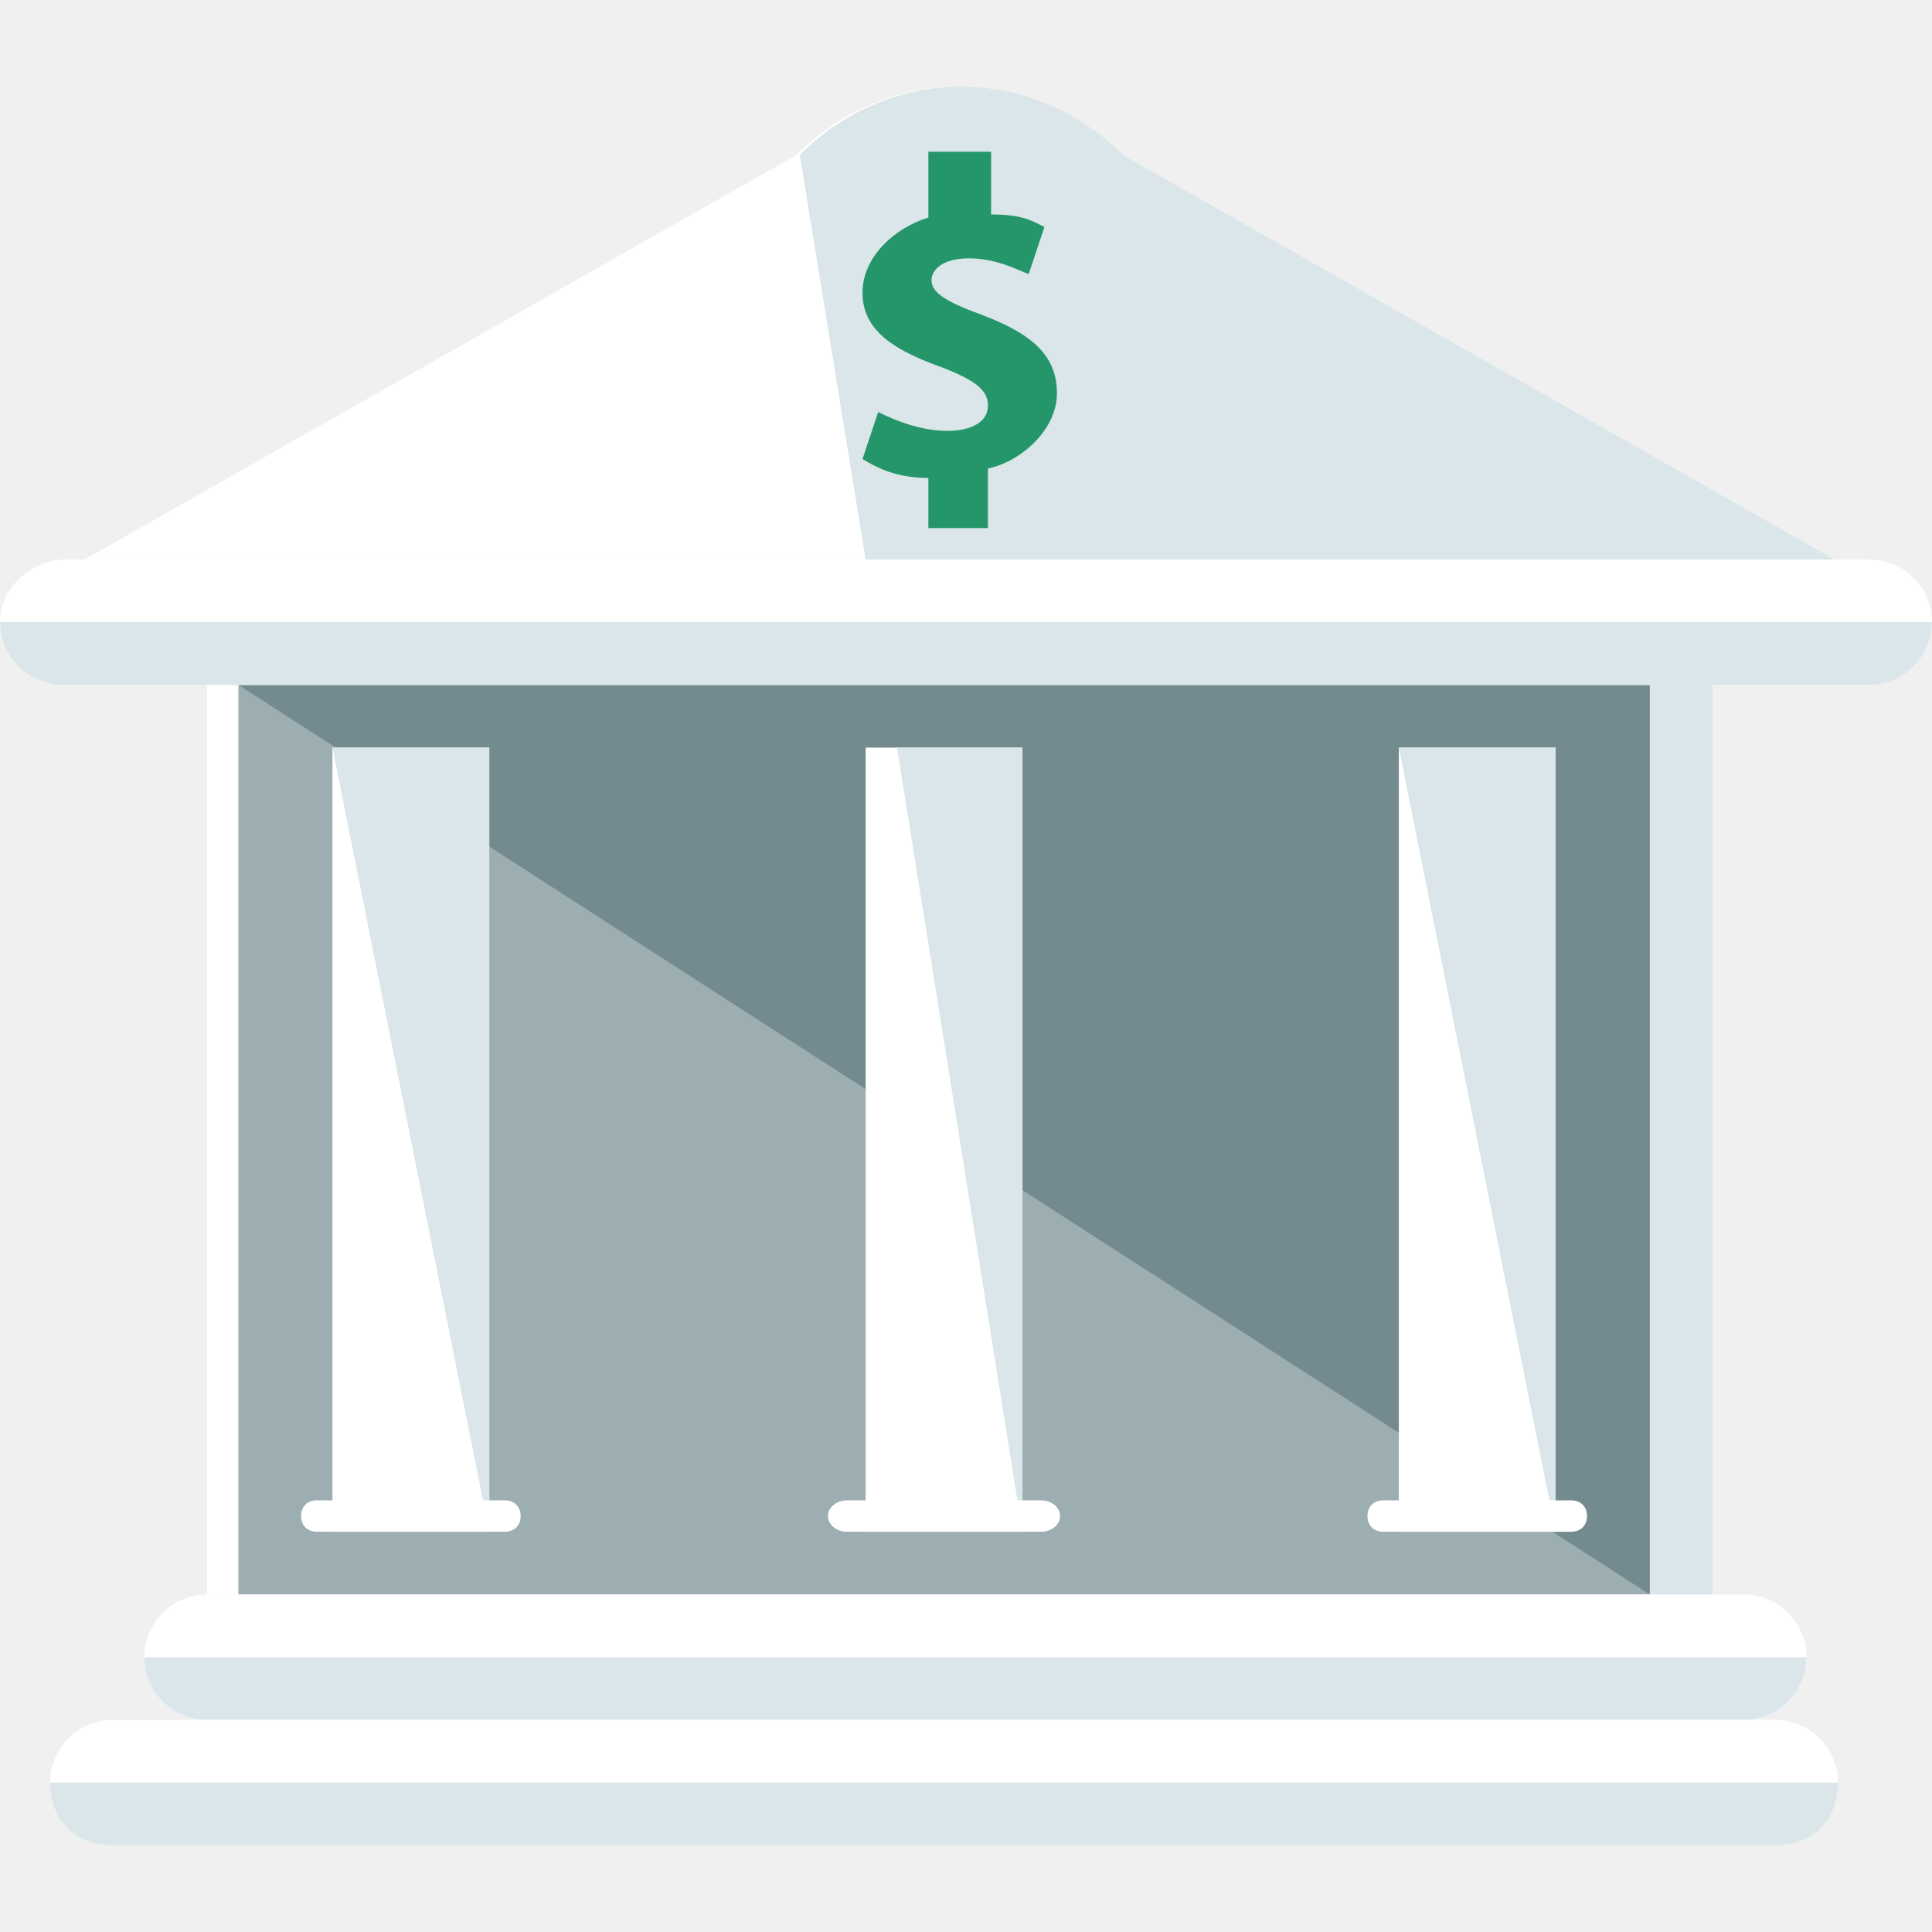
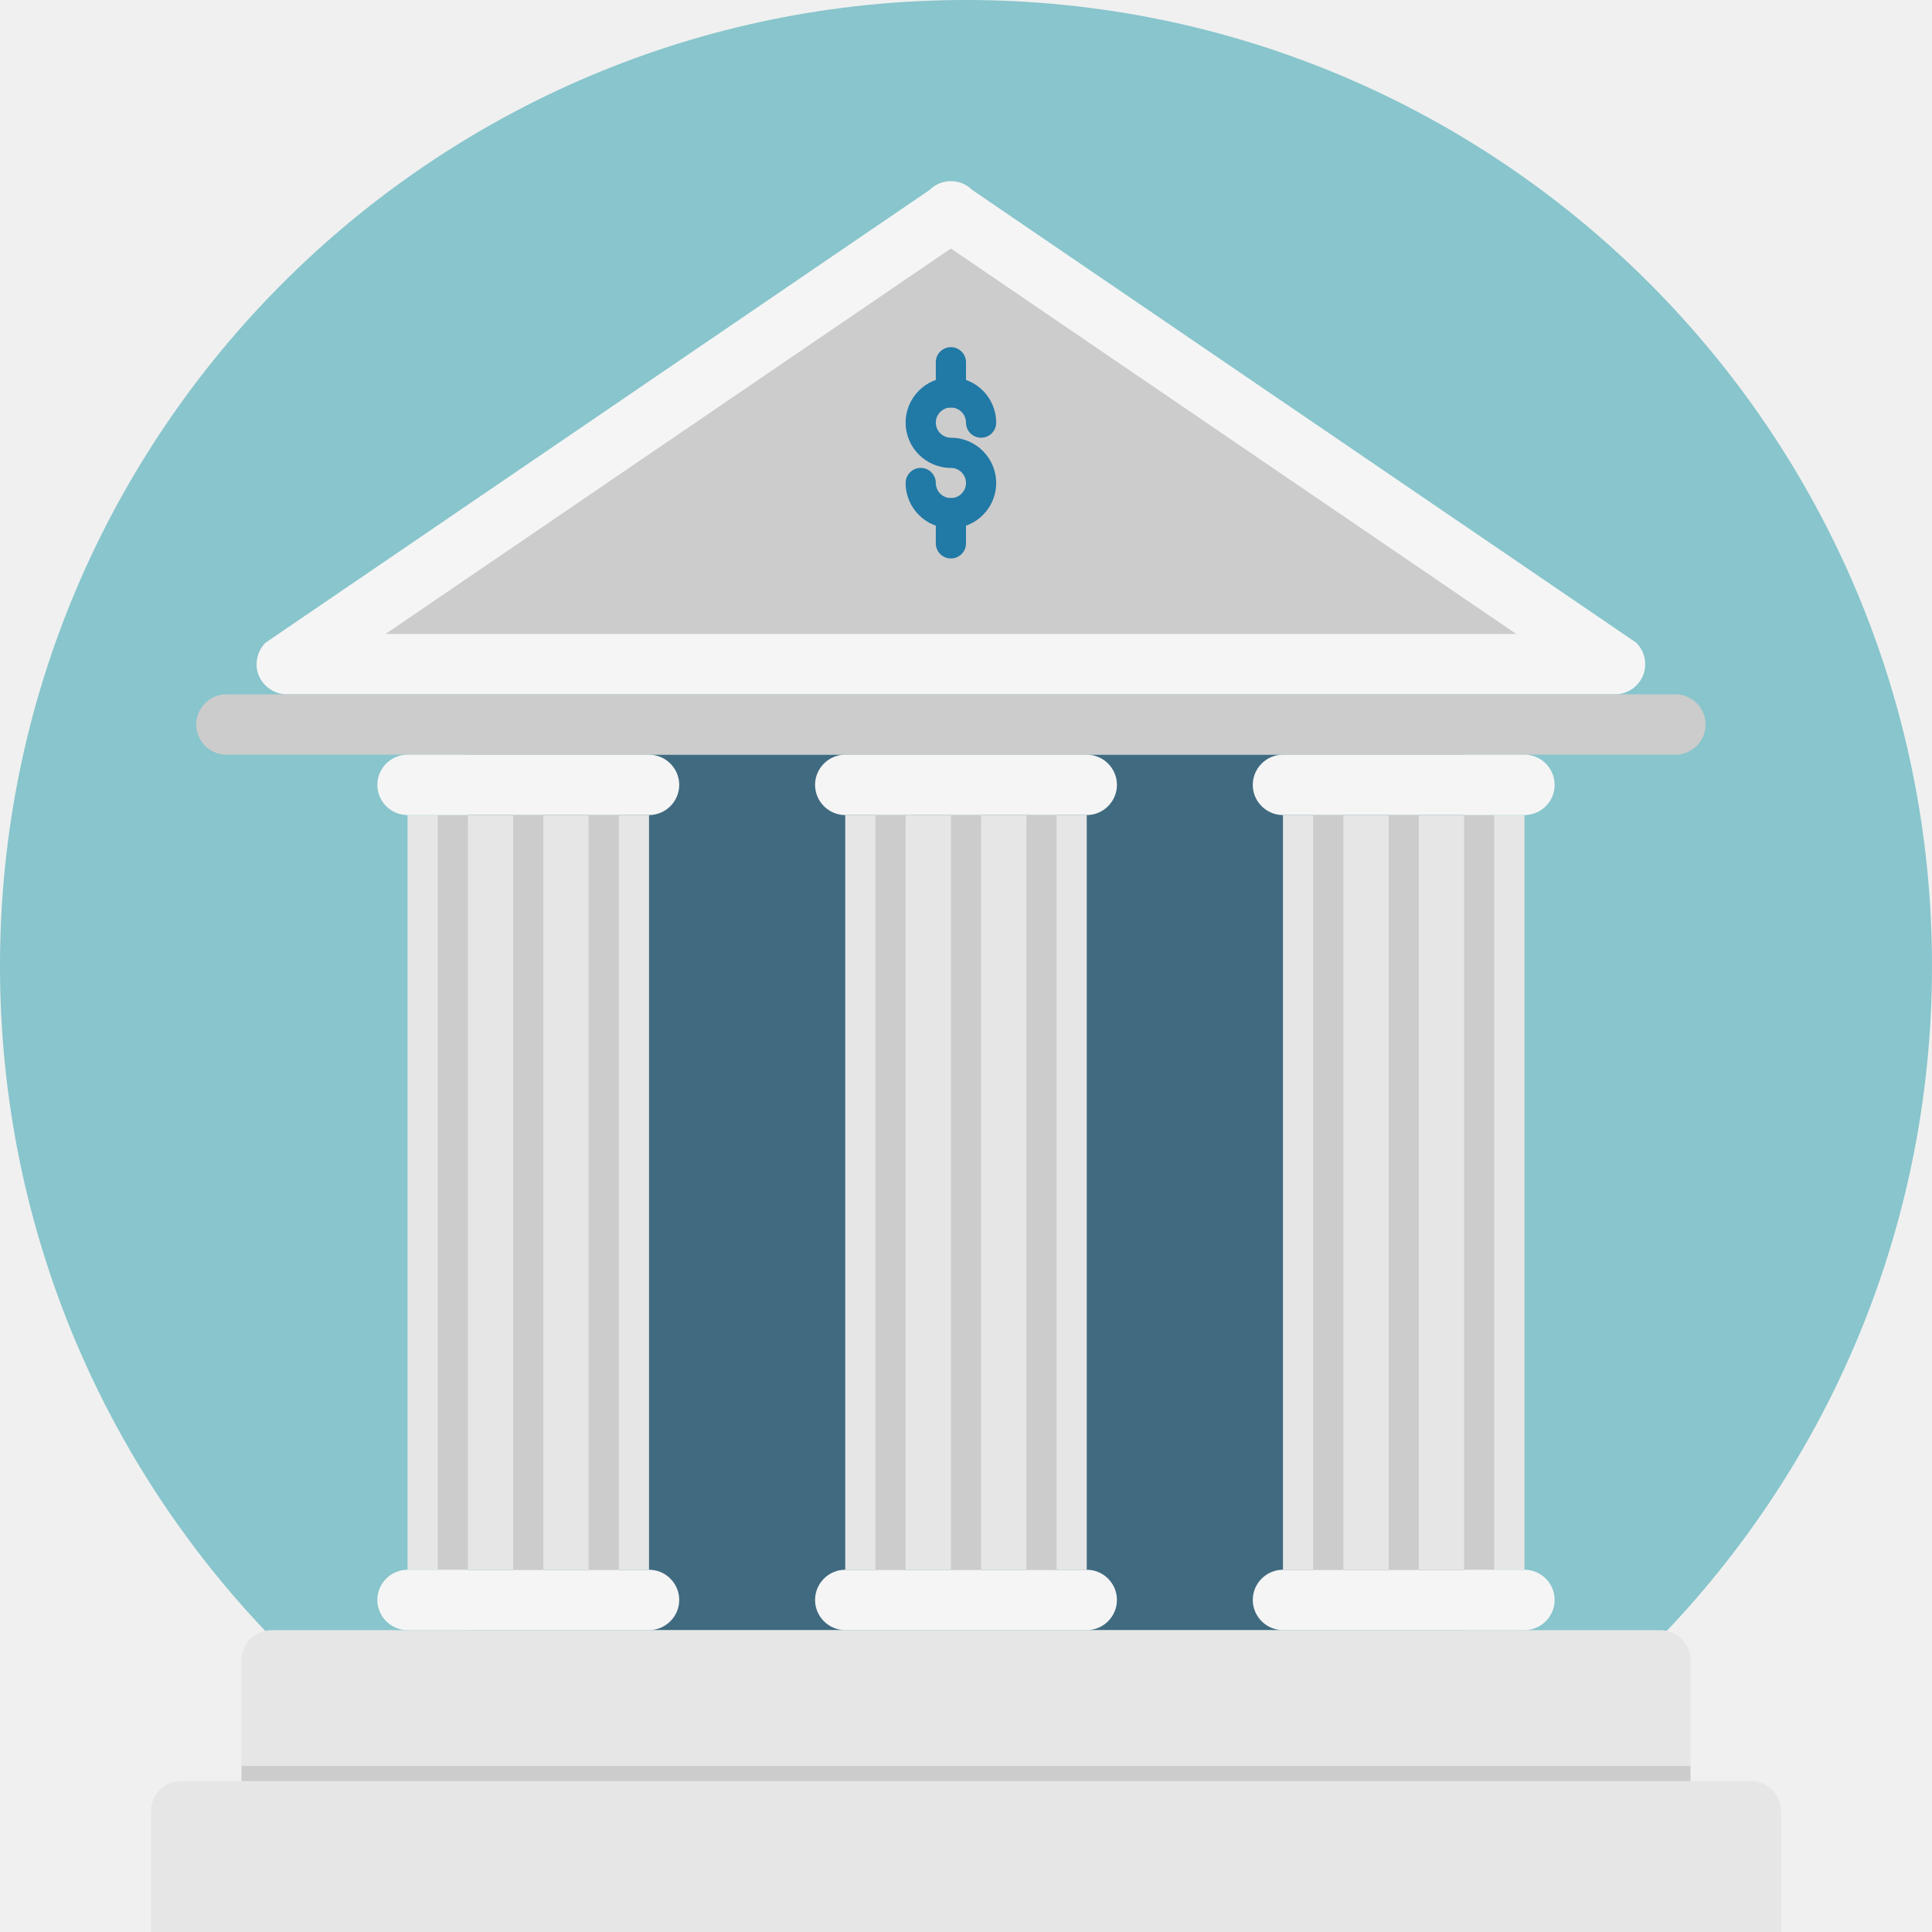
- <svg xmlns="http://www.w3.org/2000/svg" t="1607995638188" class="icon" viewBox="0 0 1024 1024" version="1.1" p-id="9852" width="200" height="200">
+ <svg xmlns="http://www.w3.org/2000/svg" t="1607998937636" class="icon" viewBox="0 0 1024 1024" version="1.1" p-id="4681" width="200" height="200">
  <defs>
    <style type="text/css" />
  </defs>
-   <path d="M109.714 363.013h66.494v482.078h-66.494z" fill="#FFFFFF" p-id="9853" />
-   <path d="M841.143 363.013h66.494v482.078h-66.494z" fill="#DAE6EA" p-id="9854" />
-   <path d="M126.338 363.013h748.052v482.078h-748.052z" fill="#9DAEB2" p-id="9855" />
-   <path d="M126.338 363.013h748.052v482.078" fill="#738A8E" p-id="9856" />
-   <path d="M1024 329.766c0 18.286-14.961 33.247-33.247 33.247H33.247c-18.286 0-33.247-14.961-33.247-33.247s16.623-33.247 34.909-33.247h955.844c18.286 0 33.247 14.961 33.247 33.247z" fill="#FFFFFF" p-id="9857" />
-   <path d="M1024 329.766c0 18.286-14.961 33.247-33.247 33.247H33.247c-18.286 0-33.247-14.961-33.247-33.247" fill="#DAE6EA" p-id="9858" />
-   <path d="M957.506 878.338c0 18.286-14.961 33.247-33.247 33.247h-814.545c-18.286 0-33.247-14.961-33.247-33.247s14.961-33.247 33.247-33.247h814.545c18.286 0 33.247 14.961 33.247 33.247z" fill="#FFFFFF" p-id="9859" />
-   <path d="M957.506 878.338c0 18.286-14.961 33.247-33.247 33.247h-814.545c-18.286 0-33.247-14.961-33.247-33.247" fill="#DAE6EA" p-id="9860" />
-   <path d="M974.13 944.831c0 18.286-14.961 33.247-33.247 33.247h-881.039c-18.286 0-33.247-14.961-33.247-33.247s14.961-33.247 33.247-33.247h881.039c18.286 0 33.247 14.961 33.247 33.247z" fill="#FFFFFF" p-id="9861" />
-   <path d="M974.13 944.831c0 19.948-13.299 33.247-33.247 33.247h-881.039c-19.948 0-33.247-13.299-33.247-33.247" fill="#DAE6EA" p-id="9862" />
-   <path d="M972.468 296.519L595.117 82.078c-48.208-48.208-124.675-48.208-172.883 0L44.883 296.519H972.468z" fill="#FFFFFF" p-id="9863" />
-   <path d="M458.805 296.519H972.468L595.117 82.078c-48.208-48.208-123.013-48.208-171.221 0" fill="#DAE6EA" p-id="9864" />
-   <path d="M492.052 279.896v-26.597c-16.623 0-26.597-4.987-34.909-9.974l8.312-24.935c9.974 4.987 23.273 9.974 36.571 9.974s21.61-4.987 21.61-13.299-6.649-13.299-23.273-19.948c-23.273-8.312-43.221-18.286-43.221-39.896 0-19.948 18.286-34.909 34.909-39.896V80.416h33.247v33.247c16.623 0 21.61 3.325 28.26 6.649l-8.312 24.935c-4.987-1.662-16.623-8.312-31.584-8.312-14.961 0-19.948 6.649-19.948 11.636 0 6.649 8.312 11.636 26.597 18.286 26.597 9.974 39.896 21.61 39.896 41.558s-19.948 36.571-36.571 39.896v31.584h-31.584z" fill="#24966A" p-id="9865" />
-   <path d="M176.208 396.26h83.117v415.584h-83.117z" fill="#FFFFFF" p-id="9866" />
-   <path d="M176.208 396.26h83.117v415.584" fill="#DAE6EA" p-id="9867" />
-   <path d="M275.948 803.532c0 4.987-3.325 8.312-8.312 8.312h-99.74c-4.987 0-8.312-3.325-8.312-8.312s3.325-8.312 8.312-8.312h99.74c4.987 0 8.312 3.325 8.312 8.312zM458.805 396.26h83.117v415.584h-83.117z" fill="#FFFFFF" p-id="9868" />
-   <path d="M475.429 396.26h66.494v415.584" fill="#DAE6EA" p-id="9869" />
-   <path d="M561.87 803.532c0 4.987-4.987 8.312-9.974 8.312H448.831c-4.987 0-9.974-3.325-9.974-8.312s4.987-8.312 9.974-8.312h103.065c4.987 0 9.974 3.325 9.974 8.312zM741.403 396.26h83.117v415.584h-83.117z" fill="#FFFFFF" p-id="9870" />
-   <path d="M741.403 396.26h83.117v415.584" fill="#DAE6EA" p-id="9871" />
-   <path d="M841.143 803.532c0 4.987-3.325 8.312-8.312 8.312h-99.74c-4.987 0-8.312-3.325-8.312-8.312s3.325-8.312 8.312-8.312h99.74c4.987 0 8.312 3.325 8.312 8.312z" fill="#FFFFFF" p-id="9872" />
+   <path d="M512 512m-512 0a512 512 0 1 0 1024 0 512 512 0 1 0-1024 0Z" fill="#88C5CC" p-id="4682" />
+   <path d="M248 400h528v464H248z" fill="#406A80" p-id="4683" />
+   <path d="M216 432h128v400H216z" fill="#E6E6E6" p-id="4684" />
+   <path d="M232 432h16v400h-16zM272 432h16v400h-16zM312 432h16v400h-16z" fill="#CCCCCC" p-id="4685" />
+   <path d="M680 432h128v400H680zM80 1024v-64c0-8.8 7.2-16 16-16h832c8.8 0 16 7.2 16 16v64H80zM128 944v-64c0-8.8 7.2-16 16-16h736c8.8 0 16 7.2 16 16v64H128z" fill="#E6E6E6" p-id="4686" />
+   <path d="M867.312 340.688l-352-240c-3.12-3.12-7.216-4.688-11.312-4.688s-8.192 1.568-11.312 4.688l-352 240A16.208 16.208 0 0 0 136 352c-0.032 4.136 1.528 8.16 4.688 11.312 3.128 3.128 7.216 4.688 11.312 4.688h704c4.096 0 8.184-1.56 11.312-4.688 3.16-3.16 4.72-7.176 4.688-11.312a16.208 16.208 0 0 0-4.688-11.312z" fill="#F5F5F5" p-id="4687" />
+   <path d="M204.368 336L504 131.704 803.632 336zM904 384c0 8.8-7.2 16-16 16H120c-8.8 0-16-7.2-16-16s7.2-16 16-16h768c8.8 0 16 7.2 16 16z" fill="#CCCCCC" p-id="4688" />
+   <path d="M448 432h128v400H448z" fill="#E6E6E6" p-id="4689" />
+   <path d="M464 432h16v400h-16zM504 432h16v400h-16zM544 432h16v400h-16z" fill="#CCCCCC" p-id="4690" />
+   <path d="M696 432h16v400h-16zM736 432h16v400h-16zM776 432h16v400h-16z" fill="#CCCCCC" p-id="4691" />
+   <path d="M360 848c0 8.8-7.2 16-16 16H216c-8.8 0-16-7.2-16-16s7.2-16 16-16h128c8.8 0 16 7.2 16 16zM360 416c0 8.8-7.2 16-16 16H216c-8.8 0-16-7.2-16-16s7.2-16 16-16h128c8.8 0 16 7.2 16 16zM592 848c0 8.8-7.2 16-16 16H448c-8.8 0-16-7.2-16-16s7.2-16 16-16h128c8.8 0 16 7.2 16 16zM592 416c0 8.8-7.2 16-16 16H448c-8.8 0-16-7.2-16-16s7.2-16 16-16h128c8.8 0 16 7.2 16 16zM824 848c0 8.8-7.2 16-16 16H680c-8.8 0-16-7.2-16-16s7.2-16 16-16h128c8.8 0 16 7.2 16 16zM824 416c0 8.8-7.2 16-16 16H680c-8.8 0-16-7.2-16-16s7.2-16 16-16h128c8.8 0 16 7.2 16 16z" fill="#F5F5F5" p-id="4692" />
+   <path d="M128 936h768v8H128z" fill="#CCCCCC" p-id="4693" />
+   <path d="M504 280c-13.232 0-24-10.768-24-24a8 8 0 0 1 16 0c0 4.408 3.592 8 8 8s8-3.592 8-8-3.592-8-8-8c-13.232 0-24-10.768-24-24s10.768-24 24-24 24 10.768 24 24a8 8 0 0 1-16 0c0-4.408-3.592-8-8-8s-8 3.592-8 8 3.592 8 8 8c13.232 0 24 10.768 24 24s-10.768 24-24 24z" fill="#2179A6" p-id="4694" />
+   <path d="M504 216a8 8 0 0 1-8-8v-16a8 8 0 0 1 16 0v16a8 8 0 0 1-8 8zM504 296a8 8 0 0 1-8-8v-16a8 8 0 0 1 16 0v16a8 8 0 0 1-8 8z" fill="#2179A6" p-id="4695" />
</svg>
